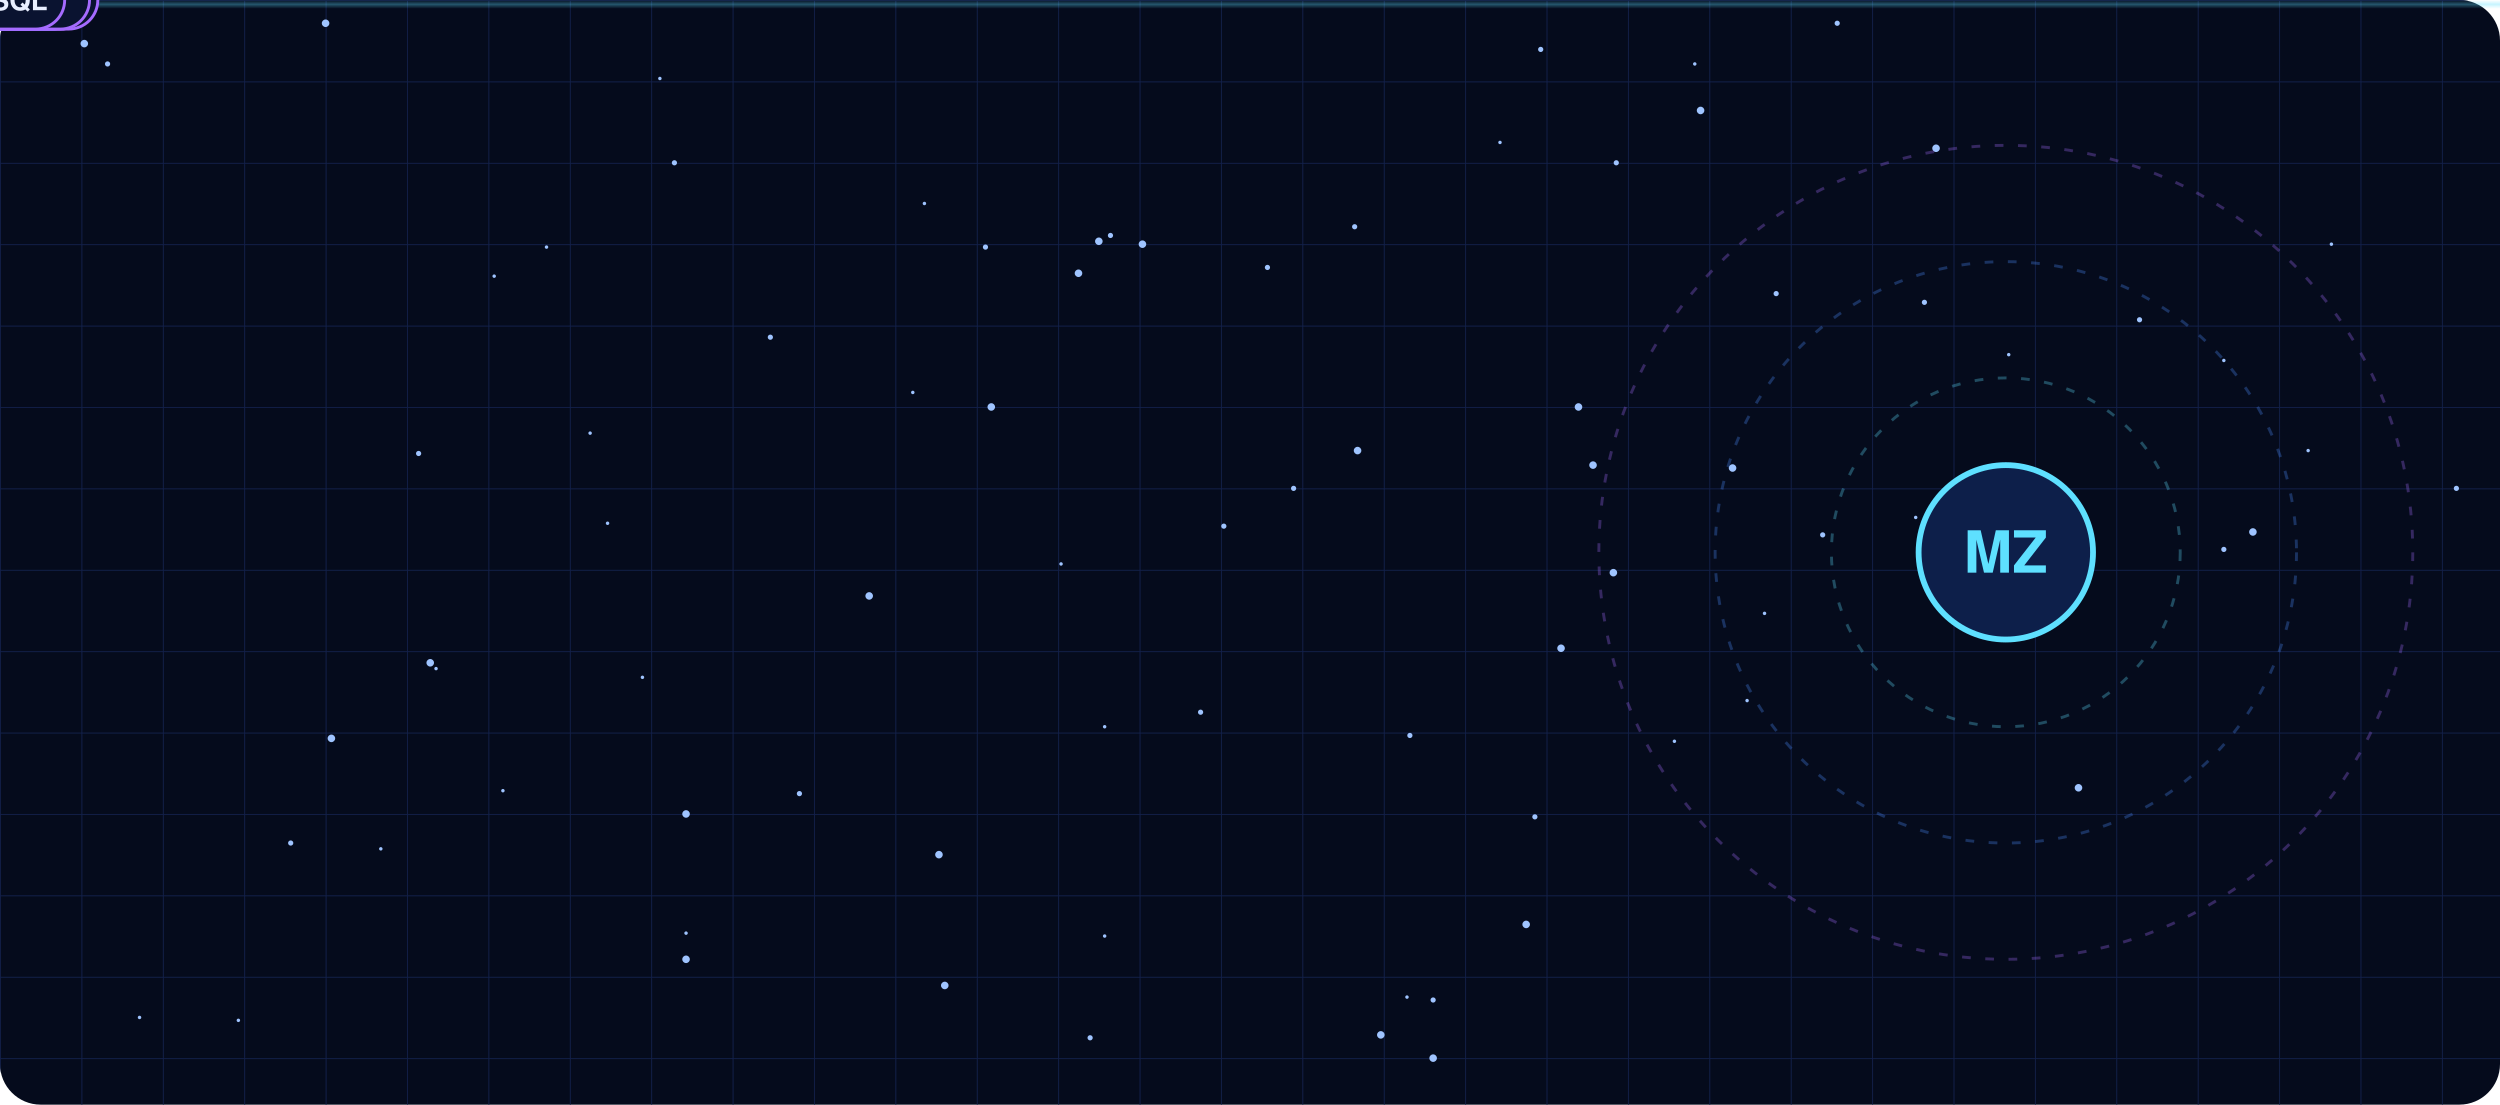
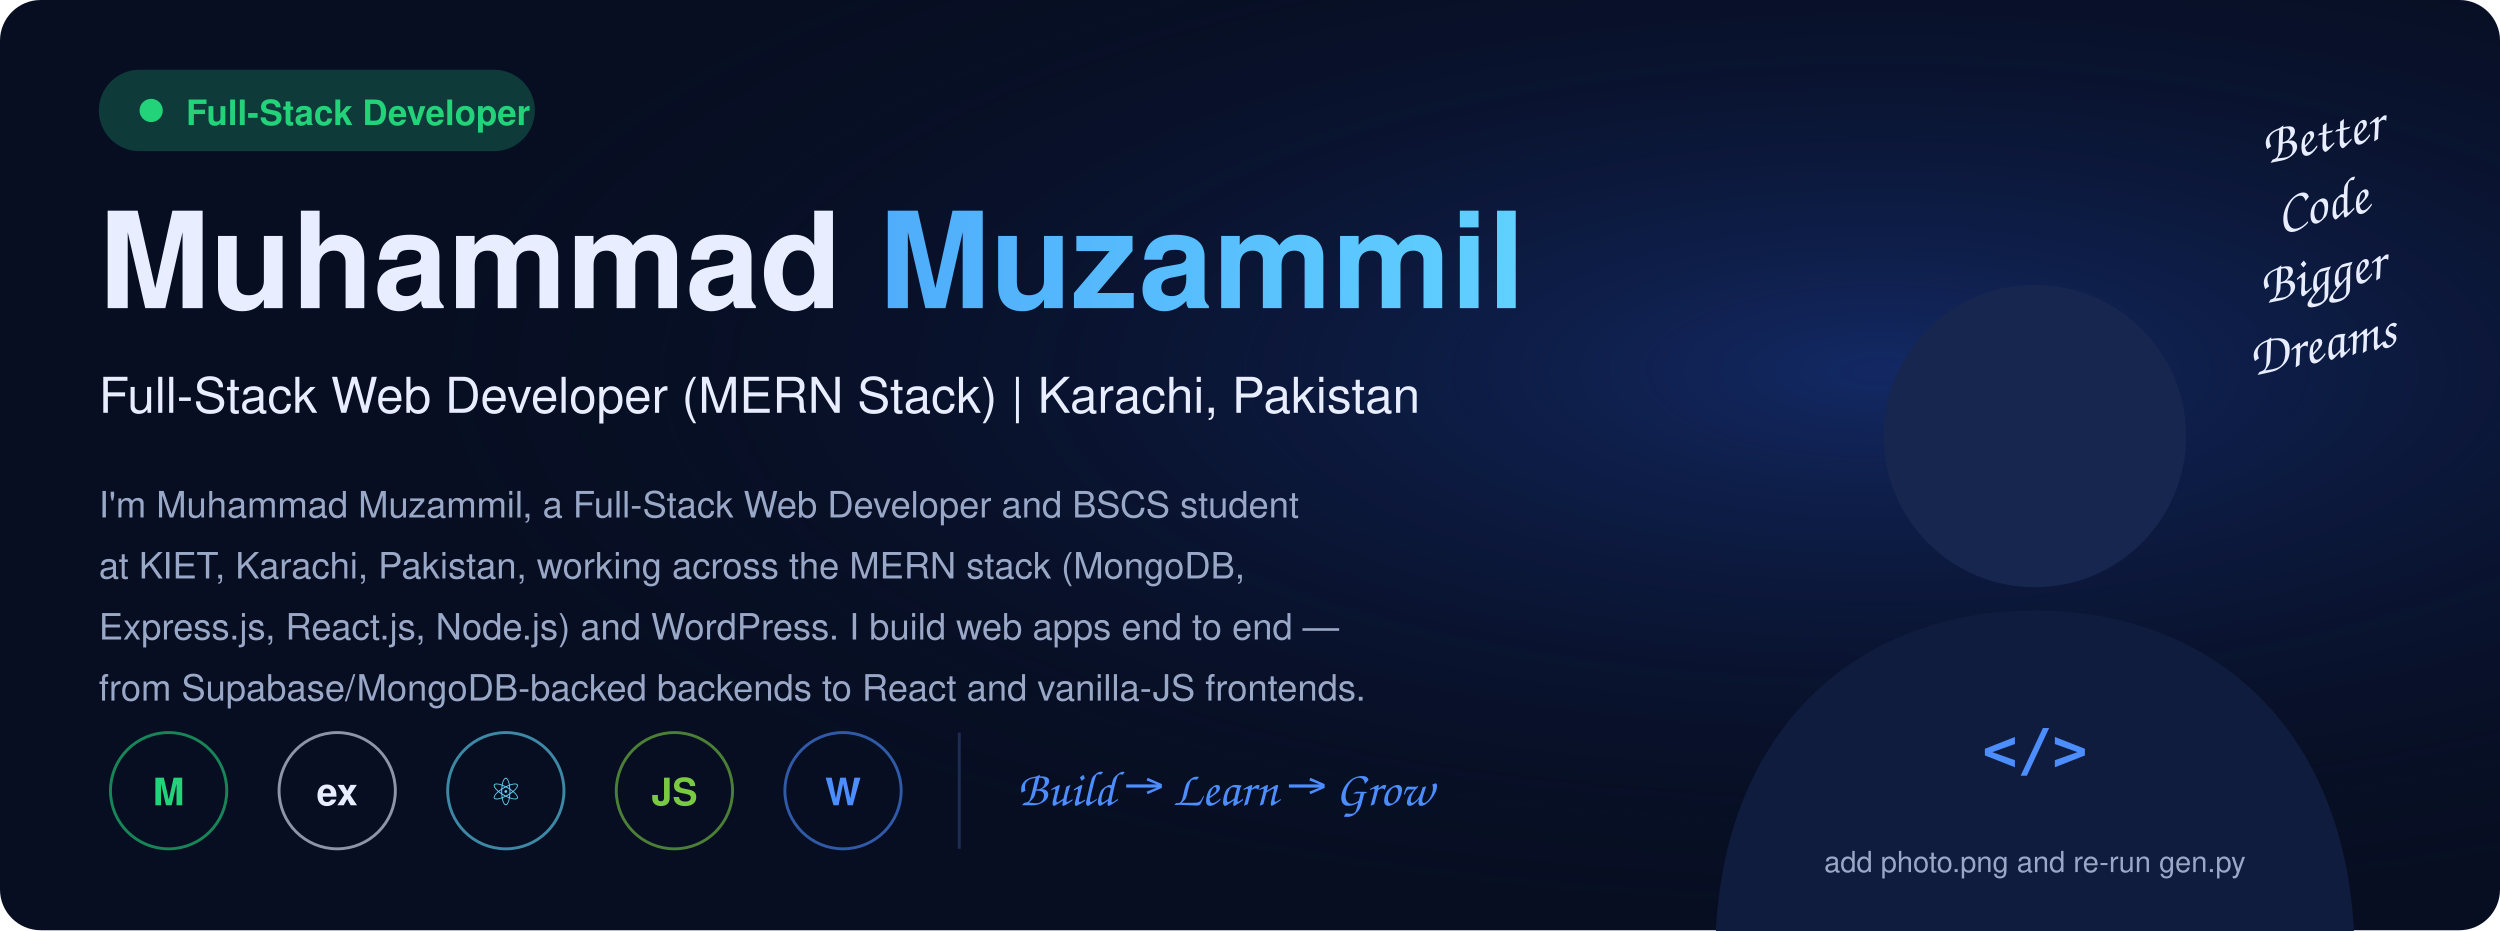
- <svg xmlns="http://www.w3.org/2000/svg" width="860" height="380" viewBox="0 0 860 380">
+ <svg xmlns="http://www.w3.org/2000/svg" width="860" height="320" viewBox="0 0 860 320">
  <defs>
-     <pattern id="gr" width="28" height="28" patternUnits="userSpaceOnUse">
-       <path d="M28 0H0V28" fill="none" stroke="#12204a" stroke-width=".6" />
-     </pattern>
-     <linearGradient id="ng" x1="0" x2="1" spreadMethod="reflect">
-       <stop offset="0" stop-color="#4c8dff" />
-       <stop offset=".5" stop-color="#5ee0ff" />
-       <stop offset="1" stop-color="#a56bff" />
-       <animateTransform attributeName="gradientTransform" type="translate" from="-1 0" to="1 0" dur="5s" repeatCount="indefinite" />
+     <linearGradient id="g" x1="0" x2="1">
+       <stop offset="0" stop-color="#3b82f6" />
+       <stop offset="1" stop-color="#60d0ff" />
    </linearGradient>
-     <linearGradient id="sc" x1="0" x2="0" y1="0" y2="1">
-       <stop offset="0" stop-color="#5ee0ff" stop-opacity="0" />
-       <stop offset=".5" stop-color="#5ee0ff" stop-opacity=".35" />
-       <stop offset="1" stop-color="#5ee0ff" stop-opacity="0" />
+     <radialGradient id="o" cx=".75" cy=".4" r=".6">
+       <stop offset="0" stop-color="#1d3f9a" stop-opacity=".55" />
+       <stop offset="1" stop-color="#070e22" stop-opacity="0" />
+     </radialGradient>
+     <linearGradient id="c" x1="0" y1="0" x2="1" y2="1">
+       <stop offset="0" stop-color="#0d1b3d" />
+       <stop offset="1" stop-color="#2a1b52" />
    </linearGradient>
  </defs>
-   <rect width="860" height="380" rx="14" fill="#050b1c" />
-   <rect width="860" height="380" rx="14" fill="url(#gr)" />
-   <circle cx="339" cy="85" r="0.9" fill="#9fc4ff">
-     <animate attributeName="opacity" values=".1;1;.1" dur="4.6s" begin="-0.4s" repeatCount="indefinite" />
-   </circle>
-   <circle cx="556" cy="56" r="0.9" fill="#9fc4ff">
-     <animate attributeName="opacity" values=".1;1;.1" dur="4.3s" begin="-5.5s" repeatCount="indefinite" />
-   </circle>
-   <circle cx="227" cy="27" r="0.6" fill="#9fc4ff">
-     <animate attributeName="opacity" values=".1;1;.1" dur="3.7s" begin="-0.4s" repeatCount="indefinite" />
-   </circle>
-   <circle cx="100" cy="290" r="0.9" fill="#9fc4ff">
-     <animate attributeName="opacity" values=".1;1;.1" dur="2.2s" begin="-3.4s" repeatCount="indefinite" />
-   </circle>
-   <circle cx="236" cy="330" r="1.3" fill="#9fc4ff">
-     <animate attributeName="opacity" values=".1;1;.1" dur="4.3s" begin="-0.4s" repeatCount="indefinite" />
-   </circle>
-   <circle cx="607" cy="211" r="0.6" fill="#9fc4ff">
-     <animate attributeName="opacity" values=".1;1;.1" dur="5.9s" begin="-0.3s" repeatCount="indefinite" />
-   </circle>
-   <circle cx="144" cy="156" r="0.9" fill="#9fc4ff">
-     <animate attributeName="opacity" values=".1;1;.1" dur="2.6s" begin="-0.7s" repeatCount="indefinite" />
-   </circle>
-   <circle cx="323" cy="294" r="1.3" fill="#9fc4ff">
-     <animate attributeName="opacity" values=".1;1;.1" dur="2.7s" begin="-3.5s" repeatCount="indefinite" />
-   </circle>
-   <circle cx="662" cy="104" r="0.9" fill="#9fc4ff">
-     <animate attributeName="opacity" values=".1;1;.1" dur="2.4s" begin="-4.3s" repeatCount="indefinite" />
-   </circle>
-   <circle cx="585" cy="38" r="1.3" fill="#9fc4ff">
-     <animate attributeName="opacity" values=".1;1;.1" dur="2.8s" begin="-4.1s" repeatCount="indefinite" />
-   </circle>
-   <circle cx="445" cy="168" r="0.9" fill="#9fc4ff">
-     <animate attributeName="opacity" values=".1;1;.1" dur="4.3s" begin="-2.7s" repeatCount="indefinite" />
-   </circle>
-   <circle cx="314" cy="135" r="0.6" fill="#9fc4ff">
-     <animate attributeName="opacity" values=".1;1;.1" dur="4.8s" begin="-1.5s" repeatCount="indefinite" />
-   </circle>
-   <circle cx="596" cy="161" r="1.3" fill="#9fc4ff">
-     <animate attributeName="opacity" values=".1;1;.1" dur="4.0s" begin="-2.1s" repeatCount="indefinite" />
-   </circle>
-   <circle cx="467" cy="155" r="1.3" fill="#9fc4ff">
-     <animate attributeName="opacity" values=".1;1;.1" dur="5.9s" begin="-0.7s" repeatCount="indefinite" />
-   </circle>
-   <circle cx="436" cy="92" r="0.9" fill="#9fc4ff">
-     <animate attributeName="opacity" values=".1;1;.1" dur="2.6s" begin="-2.9s" repeatCount="indefinite" />
-   </circle>
-   <circle cx="48" cy="350" r="0.6" fill="#9fc4ff">
-     <animate attributeName="opacity" values=".1;1;.1" dur="5.1s" begin="-3.4s" repeatCount="indefinite" />
-   </circle>
-   <circle cx="845" cy="168" r="0.9" fill="#9fc4ff">
-     <animate attributeName="opacity" values=".1;1;.1" dur="4.8s" begin="-3.6s" repeatCount="indefinite" />
-   </circle>
-   <circle cx="601" cy="241" r="0.6" fill="#9fc4ff">
-     <animate attributeName="opacity" values=".1;1;.1" dur="5.4s" begin="-5.7s" repeatCount="indefinite" />
-   </circle>
-   <circle cx="493" cy="364" r="1.3" fill="#9fc4ff">
-     <animate attributeName="opacity" values=".1;1;.1" dur="2.3s" begin="-4.4s" repeatCount="indefinite" />
-   </circle>
-   <circle cx="325" cy="339" r="1.3" fill="#9fc4ff">
-     <animate attributeName="opacity" values=".1;1;.1" dur="6.0s" begin="-4.9s" repeatCount="indefinite" />
-   </circle>
-   <circle cx="299" cy="205" r="1.3" fill="#9fc4ff">
-     <animate attributeName="opacity" values=".1;1;.1" dur="3.4s" begin="-5.6s" repeatCount="indefinite" />
-   </circle>
-   <circle cx="371" cy="94" r="1.3" fill="#9fc4ff">
-     <animate attributeName="opacity" values=".1;1;.1" dur="2.5s" begin="-0.4s" repeatCount="indefinite" />
-   </circle>
-   <circle cx="794" cy="155" r="0.6" fill="#9fc4ff">
-     <animate attributeName="opacity" values=".1;1;.1" dur="5.0s" begin="-2.4s" repeatCount="indefinite" />
-   </circle>
-   <circle cx="516" cy="49" r="0.6" fill="#9fc4ff">
-     <animate attributeName="opacity" values=".1;1;.1" dur="3.8s" begin="-3.3s" repeatCount="indefinite" />
-   </circle>
-   <circle cx="148" cy="228" r="1.3" fill="#9fc4ff">
-     <animate attributeName="opacity" values=".1;1;.1" dur="3.1s" begin="-2.5s" repeatCount="indefinite" />
-   </circle>
-   <circle cx="375" cy="357" r="0.9" fill="#9fc4ff">
-     <animate attributeName="opacity" values=".1;1;.1" dur="5.8s" begin="-0.9s" repeatCount="indefinite" />
-   </circle>
-   <circle cx="188" cy="85" r="0.6" fill="#9fc4ff">
-     <animate attributeName="opacity" values=".1;1;.1" dur="4.6s" begin="-0.1s" repeatCount="indefinite" />
-   </circle>
-   <circle cx="611" cy="101" r="0.9" fill="#9fc4ff">
-     <animate attributeName="opacity" values=".1;1;.1" dur="3.1s" begin="-0.9s" repeatCount="indefinite" />
-   </circle>
-   <circle cx="555" cy="197" r="1.3" fill="#9fc4ff">
-     <animate attributeName="opacity" values=".1;1;.1" dur="4.3s" begin="-5.7s" repeatCount="indefinite" />
-   </circle>
-   <circle cx="715" cy="271" r="1.3" fill="#9fc4ff">
-     <animate attributeName="opacity" values=".1;1;.1" dur="4.6s" begin="-4.4s" repeatCount="indefinite" />
-   </circle>
-   <circle cx="475" cy="356" r="1.3" fill="#9fc4ff">
-     <animate attributeName="opacity" values=".1;1;.1" dur="3.6s" begin="-2.4s" repeatCount="indefinite" />
-   </circle>
-   <circle cx="114" cy="254" r="1.3" fill="#9fc4ff">
-     <animate attributeName="opacity" values=".1;1;.1" dur="3.6s" begin="-1.1s" repeatCount="indefinite" />
-   </circle>
-   <circle cx="221" cy="233" r="0.6" fill="#9fc4ff">
-     <animate attributeName="opacity" values=".1;1;.1" dur="2.4s" begin="-3.6s" repeatCount="indefinite" />
-   </circle>
-   <circle cx="112" cy="8" r="1.3" fill="#9fc4ff">
-     <animate attributeName="opacity" values=".1;1;.1" dur="2.6s" begin="-0.6s" repeatCount="indefinite" />
-   </circle>
-   <circle cx="380" cy="322" r="0.6" fill="#9fc4ff">
-     <animate attributeName="opacity" values=".1;1;.1" dur="2.3s" begin="-1.2s" repeatCount="indefinite" />
-   </circle>
-   <circle cx="393" cy="84" r="1.3" fill="#9fc4ff">
-     <animate attributeName="opacity" values=".1;1;.1" dur="3.0s" begin="-2.1s" repeatCount="indefinite" />
-   </circle>
-   <circle cx="380" cy="250" r="0.6" fill="#9fc4ff">
-     <animate attributeName="opacity" values=".1;1;.1" dur="2.5s" begin="-2.9s" repeatCount="indefinite" />
-   </circle>
-   <circle cx="485" cy="253" r="0.9" fill="#9fc4ff">
-     <animate attributeName="opacity" values=".1;1;.1" dur="3.2s" begin="-0.9s" repeatCount="indefinite" />
-   </circle>
-   <circle cx="775" cy="183" r="1.3" fill="#9fc4ff">
-     <animate attributeName="opacity" values=".1;1;.1" dur="3.1s" begin="-5.0s" repeatCount="indefinite" />
-   </circle>
-   <circle cx="173" cy="272" r="0.6" fill="#9fc4ff">
-     <animate attributeName="opacity" values=".1;1;.1" dur="2.8s" begin="-5.7s" repeatCount="indefinite" />
-   </circle>
-   <circle cx="378" cy="83" r="1.3" fill="#9fc4ff">
-     <animate attributeName="opacity" values=".1;1;.1" dur="4.2s" begin="-0.2s" repeatCount="indefinite" />
-   </circle>
-   <circle cx="548" cy="160" r="1.3" fill="#9fc4ff">
-     <animate attributeName="opacity" values=".1;1;.1" dur="5.5s" begin="-4.2s" repeatCount="indefinite" />
-   </circle>
-   <circle cx="275" cy="273" r="0.9" fill="#9fc4ff">
-     <animate attributeName="opacity" values=".1;1;.1" dur="5.6s" begin="-2.1s" repeatCount="indefinite" />
-   </circle>
-   <circle cx="236" cy="280" r="1.3" fill="#9fc4ff">
-     <animate attributeName="opacity" values=".1;1;.1" dur="5.1s" begin="-2.0s" repeatCount="indefinite" />
-   </circle>
-   <circle cx="236" cy="321" r="0.6" fill="#9fc4ff">
-     <animate attributeName="opacity" values=".1;1;.1" dur="5.2s" begin="-4.9s" repeatCount="indefinite" />
-   </circle>
-   <circle cx="765" cy="124" r="0.6" fill="#9fc4ff">
-     <animate attributeName="opacity" values=".1;1;.1" dur="4.1s" begin="-2.1s" repeatCount="indefinite" />
-   </circle>
-   <circle cx="37" cy="22" r="0.9" fill="#9fc4ff">
-     <animate attributeName="opacity" values=".1;1;.1" dur="3.9s" begin="-1.2s" repeatCount="indefinite" />
-   </circle>
-   <circle cx="627" cy="184" r="0.9" fill="#9fc4ff">
-     <animate attributeName="opacity" values=".1;1;.1" dur="5.2s" begin="-4.3s" repeatCount="indefinite" />
-   </circle>
-   <circle cx="365" cy="194" r="0.6" fill="#9fc4ff">
-     <animate attributeName="opacity" values=".1;1;.1" dur="2.9s" begin="-1.4s" repeatCount="indefinite" />
-   </circle>
-   <circle cx="209" cy="180" r="0.6" fill="#9fc4ff">
-     <animate attributeName="opacity" values=".1;1;.1" dur="3.9s" begin="-5.9s" repeatCount="indefinite" />
-   </circle>
-   <circle cx="632" cy="8" r="0.9" fill="#9fc4ff">
-     <animate attributeName="opacity" values=".1;1;.1" dur="5.6s" begin="-2.1s" repeatCount="indefinite" />
-   </circle>
-   <circle cx="666" cy="51" r="1.3" fill="#9fc4ff">
-     <animate attributeName="opacity" values=".1;1;.1" dur="2.5s" begin="-2.3s" repeatCount="indefinite" />
-   </circle>
-   <circle cx="736" cy="110" r="0.9" fill="#9fc4ff">
-     <animate attributeName="opacity" values=".1;1;.1" dur="5.6s" begin="-2.6s" repeatCount="indefinite" />
-   </circle>
-   <circle cx="659" cy="178" r="0.6" fill="#9fc4ff">
-     <animate attributeName="opacity" values=".1;1;.1" dur="5.2s" begin="-5.8s" repeatCount="indefinite" />
-   </circle>
-   <circle cx="413" cy="245" r="0.9" fill="#9fc4ff">
-     <animate attributeName="opacity" values=".1;1;.1" dur="5.0s" begin="-0.5s" repeatCount="indefinite" />
-   </circle>
-   <circle cx="170" cy="95" r="0.6" fill="#9fc4ff">
-     <animate attributeName="opacity" values=".1;1;.1" dur="2.1s" begin="-3.5s" repeatCount="indefinite" />
-   </circle>
-   <circle cx="484" cy="343" r="0.6" fill="#9fc4ff">
-     <animate attributeName="opacity" values=".1;1;.1" dur="4.4s" begin="-3.6s" repeatCount="indefinite" />
-   </circle>
-   <circle cx="493" cy="344" r="0.9" fill="#9fc4ff">
-     <animate attributeName="opacity" values=".1;1;.1" dur="2.6s" begin="-3.3s" repeatCount="indefinite" />
-   </circle>
-   <circle cx="29" cy="15" r="1.3" fill="#9fc4ff">
-     <animate attributeName="opacity" values=".1;1;.1" dur="4.6s" begin="-3.2s" repeatCount="indefinite" />
-   </circle>
-   <circle cx="150" cy="230" r="0.6" fill="#9fc4ff">
-     <animate attributeName="opacity" values=".1;1;.1" dur="5.3s" begin="-1.3s" repeatCount="indefinite" />
-   </circle>
-   <circle cx="265" cy="116" r="0.9" fill="#9fc4ff">
-     <animate attributeName="opacity" values=".1;1;.1" dur="4.0s" begin="-4.6s" repeatCount="indefinite" />
-   </circle>
-   <circle cx="341" cy="140" r="1.3" fill="#9fc4ff">
-     <animate attributeName="opacity" values=".1;1;.1" dur="3.7s" begin="-0.8s" repeatCount="indefinite" />
-   </circle>
-   <circle cx="765" cy="189" r="0.9" fill="#9fc4ff">
-     <animate attributeName="opacity" values=".1;1;.1" dur="4.6s" begin="-4.9s" repeatCount="indefinite" />
-   </circle>
-   <circle cx="537" cy="223" r="1.3" fill="#9fc4ff">
-     <animate attributeName="opacity" values=".1;1;.1" dur="2.5s" begin="-0.9s" repeatCount="indefinite" />
-   </circle>
-   <circle cx="530" cy="17" r="0.9" fill="#9fc4ff">
-     <animate attributeName="opacity" values=".1;1;.1" dur="5.1s" begin="-3.7s" repeatCount="indefinite" />
-   </circle>
-   <circle cx="802" cy="84" r="0.6" fill="#9fc4ff">
-     <animate attributeName="opacity" values=".1;1;.1" dur="2.6s" begin="-3.7s" repeatCount="indefinite" />
-   </circle>
-   <circle cx="131" cy="292" r="0.6" fill="#9fc4ff">
-     <animate attributeName="opacity" values=".1;1;.1" dur="3.3s" begin="-3.1s" repeatCount="indefinite" />
-   </circle>
-   <circle cx="576" cy="255" r="0.6" fill="#9fc4ff">
-     <animate attributeName="opacity" values=".1;1;.1" dur="5.5s" begin="-0.3s" repeatCount="indefinite" />
-   </circle>
-   <circle cx="203" cy="149" r="0.6" fill="#9fc4ff">
-     <animate attributeName="opacity" values=".1;1;.1" dur="5.1s" begin="-3.0s" repeatCount="indefinite" />
-   </circle>
-   <circle cx="583" cy="22" r="0.6" fill="#9fc4ff">
-     <animate attributeName="opacity" values=".1;1;.1" dur="3.8s" begin="-3.7s" repeatCount="indefinite" />
-   </circle>
-   <circle cx="525" cy="318" r="1.3" fill="#9fc4ff">
-     <animate attributeName="opacity" values=".1;1;.1" dur="2.8s" begin="-1.7s" repeatCount="indefinite" />
-   </circle>
-   <circle cx="528" cy="281" r="0.9" fill="#9fc4ff">
-     <animate attributeName="opacity" values=".1;1;.1" dur="4.0s" begin="-1.5s" repeatCount="indefinite" />
-   </circle>
-   <circle cx="543" cy="140" r="1.3" fill="#9fc4ff">
-     <animate attributeName="opacity" values=".1;1;.1" dur="5.6s" begin="-1.2s" repeatCount="indefinite" />
-   </circle>
-   <circle cx="466" cy="78" r="0.9" fill="#9fc4ff">
-     <animate attributeName="opacity" values=".1;1;.1" dur="2.5s" begin="-2.7s" repeatCount="indefinite" />
-   </circle>
-   <circle cx="82" cy="351" r="0.6" fill="#9fc4ff">
-     <animate attributeName="opacity" values=".1;1;.1" dur="3.7s" begin="-1.3s" repeatCount="indefinite" />
-   </circle>
-   <circle cx="318" cy="70" r="0.6" fill="#9fc4ff">
-     <animate attributeName="opacity" values=".1;1;.1" dur="5.8s" begin="-3.9s" repeatCount="indefinite" />
-   </circle>
-   <circle cx="382" cy="81" r="0.9" fill="#9fc4ff">
-     <animate attributeName="opacity" values=".1;1;.1" dur="5.5s" begin="-5.8s" repeatCount="indefinite" />
-   </circle>
-   <circle cx="232" cy="56" r="0.9" fill="#9fc4ff">
-     <animate attributeName="opacity" values=".1;1;.1" dur="5.5s" begin="-1.0s" repeatCount="indefinite" />
-   </circle>
-   <circle cx="691" cy="122" r="0.6" fill="#9fc4ff">
-     <animate attributeName="opacity" values=".1;1;.1" dur="4.8s" begin="-6.0s" repeatCount="indefinite" />
-   </circle>
-   <circle cx="421" cy="181" r="0.9" fill="#9fc4ff">
-     <animate attributeName="opacity" values=".1;1;.1" dur="2.8s" begin="-1.9s" repeatCount="indefinite" />
-   </circle>
-   <rect width="860" height="3" fill="url(#sc)">
-     <animate attributeName="y" values="-4;380" dur="6s" repeatCount="indefinite" />
-   </rect>
-   <circle cx="690" cy="190" r="30" fill="none" stroke="#5ee0ff">
-     <animate attributeName="r" values="30;66" dur="3s" begin="0s" repeatCount="indefinite" />
-     <animate attributeName="opacity" values=".6;0" dur="3s" begin="0s" repeatCount="indefinite" />
-   </circle>
-   <circle cx="690" cy="190" r="30" fill="none" stroke="#5ee0ff">
-     <animate attributeName="r" values="30;66" dur="3s" begin="1s" repeatCount="indefinite" />
-     <animate attributeName="opacity" values=".6;0" dur="3s" begin="1s" repeatCount="indefinite" />
-   </circle>
-   <circle cx="690" cy="190" r="30" fill="none" stroke="#5ee0ff">
-     <animate attributeName="r" values="30;66" dur="3s" begin="2s" repeatCount="indefinite" />
-     <animate attributeName="opacity" values=".6;0" dur="3s" begin="2s" repeatCount="indefinite" />
-   </circle>
-   <circle cx="690" cy="190" r="30" fill="#0d1f4a" stroke="#5ee0ff" stroke-width="2" />
-   <text x="690" y="197" font-family="Segoe UI,Helvetica,Arial,sans-serif" font-size="20" fill="#5ee0ff" font-weight="800" text-anchor="middle">MZ</text>
-   <circle cx="690" cy="190" r="60" fill="none" stroke="#5ee0ff" stroke-opacity=".3" stroke-dasharray="3 5" />
-   <g>
-     <rect x="-13.7" y="-10" width="27.4" height="20" rx="10" fill="#0a1330" stroke="#5ee0ff" />
-     <text x="0" y="3.5" font-family="Segoe UI,Helvetica,Arial,sans-serif" font-size="9.5" fill="#e8eeff" font-weight="600" text-anchor="middle">JS</text>
-     <animateMotion path="M 630 190 a 60 60 0 1 1 120 0 a 60 60 0 1 1 -120 0" dur="14s" begin="-0.0s" repeatCount="indefinite" />
-   </g>
-   <g>
-     <rect x="-25.1" y="-10" width="50.2" height="20" rx="10" fill="#0a1330" stroke="#5ee0ff" />
-     <text x="0" y="3.5" font-family="Segoe UI,Helvetica,Arial,sans-serif" font-size="9.5" fill="#e8eeff" font-weight="600" text-anchor="middle">Python</text>
-     <animateMotion path="M 630 190 a 60 60 0 1 1 120 0 a 60 60 0 1 1 -120 0" dur="14s" begin="-4.7s" repeatCount="indefinite" />
-   </g>
-   <g>
-     <rect x="-16.55" y="-10" width="33.1" height="20" rx="10" fill="#0a1330" stroke="#5ee0ff" />
-     <text x="0" y="3.5" font-family="Segoe UI,Helvetica,Arial,sans-serif" font-size="9.5" fill="#e8eeff" font-weight="600" text-anchor="middle">Git</text>
-     <animateMotion path="M 630 190 a 60 60 0 1 1 120 0 a 60 60 0 1 1 -120 0" dur="14s" begin="-9.3s" repeatCount="indefinite" />
-   </g>
-   <circle cx="690" cy="190" r="100" fill="none" stroke="#4c8dff" stroke-opacity=".3" stroke-dasharray="3 5" />
-   <g>
-     <rect x="-22.25" y="-10" width="44.5" height="20" rx="10" fill="#0a1330" stroke="#4c8dff" />
-     <text x="0" y="3.5" font-family="Segoe UI,Helvetica,Arial,sans-serif" font-size="9.5" fill="#e8eeff" font-weight="600" text-anchor="middle">React</text>
-     <animateMotion path="M 590 190 a 100 100 0 1 0 200 0 a 100 100 0 1 0 -200 0" dur="24s" begin="-0.0s" repeatCount="indefinite" />
-   </g>
-   <g>
-     <rect x="-19.4" y="-10" width="38.8" height="20" rx="10" fill="#0a1330" stroke="#4c8dff" />
-     <text x="0" y="3.5" font-family="Segoe UI,Helvetica,Arial,sans-serif" font-size="9.5" fill="#e8eeff" font-weight="600" text-anchor="middle">Node</text>
-     <animateMotion path="M 590 190 a 100 100 0 1 0 200 0 a 100 100 0 1 0 -200 0" dur="24s" begin="-6.0s" repeatCount="indefinite" />
-   </g>
-   <g>
-     <rect x="-27.95" y="-10" width="55.9" height="20" rx="10" fill="#0a1330" stroke="#4c8dff" />
-     <text x="0" y="3.5" font-family="Segoe UI,Helvetica,Arial,sans-serif" font-size="9.5" fill="#e8eeff" font-weight="600" text-anchor="middle">Express</text>
-     <animateMotion path="M 590 190 a 100 100 0 1 0 200 0 a 100 100 0 1 0 -200 0" dur="24s" begin="-12.0s" repeatCount="indefinite" />
-   </g>
-   <g>
-     <rect x="-27.95" y="-10" width="55.9" height="20" rx="10" fill="#0a1330" stroke="#4c8dff" />
-     <text x="0" y="3.5" font-family="Segoe UI,Helvetica,Arial,sans-serif" font-size="9.5" fill="#e8eeff" font-weight="600" text-anchor="middle">MongoDB</text>
-     <animateMotion path="M 590 190 a 100 100 0 1 0 200 0 a 100 100 0 1 0 -200 0" dur="24s" begin="-18.0s" repeatCount="indefinite" />
-   </g>
-   <circle cx="690" cy="190" r="140" fill="none" stroke="#a56bff" stroke-opacity=".3" stroke-dasharray="3 5" />
-   <g>
-     <rect x="-30.8" y="-10" width="61.6" height="20" rx="10" fill="#0a1330" stroke="#a56bff" />
-     <text x="0" y="3.5" font-family="Segoe UI,Helvetica,Arial,sans-serif" font-size="9.5" fill="#e8eeff" font-weight="600" text-anchor="middle">Supabase</text>
-     <animateMotion path="M 550 190 a 140 140 0 1 1 280 0 a 140 140 0 1 1 -280 0" dur="36s" begin="-0.0s" repeatCount="indefinite" />
-   </g>
-   <g>
-     <rect x="-33.65" y="-10" width="67.3" height="20" rx="10" fill="#0a1330" stroke="#a56bff" />
-     <text x="0" y="3.5" font-family="Segoe UI,Helvetica,Arial,sans-serif" font-size="9.5" fill="#e8eeff" font-weight="600" text-anchor="middle">WordPress</text>
-     <animateMotion path="M 550 190 a 140 140 0 1 1 280 0 a 140 140 0 1 1 -280 0" dur="36s" begin="-9.0s" repeatCount="indefinite" />
-   </g>
-   <g>
-     <rect x="-30.8" y="-10" width="61.6" height="20" rx="10" fill="#0a1330" stroke="#a56bff" />
-     <text x="0" y="3.5" font-family="Segoe UI,Helvetica,Arial,sans-serif" font-size="9.5" fill="#e8eeff" font-weight="600" text-anchor="middle">Tailwind</text>
-     <animateMotion path="M 550 190 a 140 140 0 1 1 280 0 a 140 140 0 1 1 -280 0" dur="36s" begin="-18.0s" repeatCount="indefinite" />
-   </g>
-   <g>
-     <rect x="-22.25" y="-10" width="44.5" height="20" rx="10" fill="#0a1330" stroke="#a56bff" />
-     <text x="0" y="3.5" font-family="Segoe UI,Helvetica,Arial,sans-serif" font-size="9.5" fill="#e8eeff" font-weight="600" text-anchor="middle">MySQL</text>
-     <animateMotion path="M 550 190 a 140 140 0 1 1 280 0 a 140 140 0 1 1 -280 0" dur="36s" begin="-27.0s" repeatCount="indefinite" />
-   </g>
-   <clipPath id="k1">
-     <rect x="40" y="46" width="0" height="23">
-       <animate attributeName="width" values="0.0;8.7;17.4;26.0;34.7;43.4;52.1;60.8;69.4;78.1;86.8;95.5;104.2;112.8;121.5;130.2;138.9;147.6;156.2;164.9;173.6;182.3;191.0;199.6;208.3;217.0" calcMode="discrete" begin="0.3s" dur="1.2s" fill="freeze" />
-     </rect>
-   </clipPath>
-   <g clip-path="url(#k1)">
-     <text x="40" y="62" font-family="Consolas,Menlo,monospace" font-size="14" fill="#22d37a" font-weight="400" text-anchor="start">muzammil@github:~$ whoami</text>
-   </g>
-   <clipPath id="k2">
-     <rect x="40" y="72" width="0" height="53">
-       <animate attributeName="width" values="0.0;29.0;58.0;87.0;116.0;145.0;174.0;203.0;232.0;261.0;290.0;319.0;348.0;377.0;406.0;435.0;464.0;493.0" calcMode="discrete" begin="1.6s" dur="1.4s" fill="freeze" />
-     </rect>
-   </clipPath>
-   <g clip-path="url(#k2)">
-     <text x="40" y="118" font-family="Segoe UI,Helvetica,Arial,sans-serif" font-size="44" fill="url(#ng)" font-weight="800" text-anchor="start">Muhammad Muzammil</text>
-   </g>
-   <g opacity="0">
-     <g opacity="0">
-       <text x="40" y="172" font-family="Consolas,Menlo,monospace" font-size="17" fill="#f5c542" font-weight="600" text-anchor="start">▸ Full-Stack Developer · MERN</text>
-       <animate attributeName="opacity" values="0;0;1;1;0;0" keyTimes="0;0.0;0.02;0.23;0.25;1" dur="12s" repeatCount="indefinite" />
-     </g>
-     <g opacity="0">
-       <text x="40" y="172" font-family="Consolas,Menlo,monospace" font-size="17" fill="#f5c542" font-weight="600" text-anchor="start">▸ Supabase &amp; REST API builder</text>
-       <animate attributeName="opacity" values="0;0;1;1;0;0" keyTimes="0;0.25;0.27;0.48;0.5;1" dur="12s" repeatCount="indefinite" />
-     </g>
-     <g opacity="0">
-       <text x="40" y="172" font-family="Consolas,Menlo,monospace" font-size="17" fill="#f5c542" font-weight="600" text-anchor="start">▸ WordPress / Elementor delivery</text>
-       <animate attributeName="opacity" values="0;0;1;1;0;0" keyTimes="0;0.5;0.52;0.73;0.75;1" dur="12s" repeatCount="indefinite" />
-     </g>
-     <g opacity="0">
-       <text x="40" y="172" font-family="Consolas,Menlo,monospace" font-size="17" fill="#f5c542" font-weight="600" text-anchor="start">▸ Turning ideas into real web apps</text>
-       <animate attributeName="opacity" values="0;0;1;1;0;0" keyTimes="0;0.75;0.77;0.98;1.0;1" dur="12s" repeatCount="indefinite" />
-     </g>
-     <animate attributeName="opacity" from="0" to="1" begin="3.0s" dur="0.6s" fill="freeze" />
-   </g>
-   <g opacity="0">
-     <text x="40" y="212" font-family="Segoe UI,Helvetica,Arial,sans-serif" font-size="13" fill="#e8eeff" font-weight="400" text-anchor="start">BSCS @ KIET Karachi  ·  Full-Stack Intern @ NexSoft Solutions</text>
-     <text x="40" y="234" font-family="Segoe UI,Helvetica,Arial,sans-serif" font-size="12" fill="#8f9fc4" font-weight="400" text-anchor="start">Karachi, Pakistan  ·  Grad. 2027</text>
-     <animate attributeName="opacity" from="0" to="1" begin="3.0s" dur="0.6s" fill="freeze" />
-   </g>
-   <g opacity="0">
-     <rect x="40" y="262" width="82" height="24" rx="12" fill="none" stroke="#22d37a" stroke-opacity=".7" />
-     <text x="81" y="278" font-family="Segoe UI,Helvetica,Arial,sans-serif" font-size="11" fill="#22d37a" font-weight="600" text-anchor="middle">MERN</text>
-     <animate attributeName="opacity" from="0" to="1" begin="3.2s" dur="0.6s" fill="freeze" />
-   </g>
-   <g opacity="0">
-     <rect x="132" y="262" width="82" height="24" rx="12" fill="none" stroke="#5ee0ff" stroke-opacity=".7" />
-     <text x="173" y="278" font-family="Segoe UI,Helvetica,Arial,sans-serif" font-size="11" fill="#5ee0ff" font-weight="600" text-anchor="middle">Supabase</text>
-     <animate attributeName="opacity" from="0" to="1" begin="3.45s" dur="0.6s" fill="freeze" />
-   </g>
-   <g opacity="0">
-     <rect x="224" y="262" width="82" height="24" rx="12" fill="none" stroke="#4c8dff" stroke-opacity=".7" />
-     <text x="265" y="278" font-family="Segoe UI,Helvetica,Arial,sans-serif" font-size="11" fill="#4c8dff" font-weight="600" text-anchor="middle">WordPress</text>
-     <animate attributeName="opacity" from="0" to="1" begin="3.7s" dur="0.6s" fill="freeze" />
-   </g>
-   <g opacity="0">
-     <rect x="316" y="262" width="82" height="24" rx="12" fill="none" stroke="#a56bff" stroke-opacity=".7" />
-     <text x="357" y="278" font-family="Segoe UI,Helvetica,Arial,sans-serif" font-size="11" fill="#a56bff" font-weight="600" text-anchor="middle">REST</text>
-     <animate attributeName="opacity" from="0" to="1" begin="3.95s" dur="0.6s" fill="freeze" />
-   </g>
-   <g opacity="0">
-     <circle cx="46" cy="318" r="4" fill="#22d37a">
-       <animate attributeName="opacity" values="1;.2;1" dur="1.6s" repeatCount="indefinite" />
-     </circle>
-     <text x="58" y="322" font-family="Segoe UI,Helvetica,Arial,sans-serif" font-size="12" fill="#8f9fc4" font-weight="400" text-anchor="start">Open to collaborations &amp; freelance work</text>
-     <animate attributeName="opacity" from="0" to="1" begin="4.2s" dur="0.6s" fill="freeze" />
-   </g>
+   <rect width="860" height="320" rx="14" fill="#070e22" />
+   <rect width="860" height="320" rx="14" fill="url(#o)" />
+   <circle cx="700" cy="150" r="52" fill="#16264f" />
+   <path d="M590 330c0-80 50-120 110-120s110 40 110 120z" fill="#101c3d" />
+   <text x="700" y="265" font-family="Consolas,Menlo,monospace" font-size="20" fill="#4c8dff" font-weight="700" text-anchor="middle">&lt;/&gt;</text>
+   <text x="700" y="300" font-family="Segoe UI,Helvetica,Arial,sans-serif" font-size="10" fill="#9aa8c7" font-weight="400" text-anchor="middle">add photo.png and re-run gen.py</text>
+   <rect x="34" y="24" width="150" height="28" rx="14" fill="#0e3a3a" />
+   <circle cx="52" cy="38" r="4" fill="#22d37a" />
+   <text x="64" y="43" font-family="Segoe UI,Helvetica,Arial,sans-serif" font-size="12" fill="#22d37a" font-weight="600" text-anchor="start">Full-Stack Developer</text>
+   <text x="34" y="106" font-family="Segoe UI,Helvetica,Arial,sans-serif" font-size="46" font-weight="800" fill="#e8eeff">Muhammad <tspan fill="url(#g)">Muzammil</tspan>
+   </text>
+   <text x="34" y="142" font-family="Segoe UI,Helvetica,Arial,sans-serif" font-size="17" fill="#e8eeff" font-weight="500" text-anchor="start">Full-Stack Web Developer (MERN Stack)  |  Karachi, Pakistan</text>
+   <text x="34" y="178" font-family="Segoe UI,Helvetica,Arial,sans-serif" font-size="12.5" fill="#9aa8c7" font-weight="400" text-anchor="start">I'm Muhammad Muzammil, a Full-Stack Web Developer and BSCS student</text>
+   <text x="34" y="199" font-family="Segoe UI,Helvetica,Arial,sans-serif" font-size="12.5" fill="#9aa8c7" font-weight="400" text-anchor="start">at KIET, Karachi, Pakistan, working across the MERN stack (MongoDB,</text>
+   <text x="34" y="220" font-family="Segoe UI,Helvetica,Arial,sans-serif" font-size="12.5" fill="#9aa8c7" font-weight="400" text-anchor="start">Express.js, React.js, Node.js) and WordPress. I build web apps end to end —</text>
+   <text x="34" y="241" font-family="Segoe UI,Helvetica,Arial,sans-serif" font-size="12.5" fill="#9aa8c7" font-weight="400" text-anchor="start">from Supabase/MongoDB-backed backends to React and vanilla-JS frontends.</text>
+   <circle cx="58" cy="272" r="20" fill="none" stroke="#22d37a" stroke-opacity=".6" />
+   <text x="58" y="277" font-family="Segoe UI,Helvetica,Arial,sans-serif" font-size="13" fill="#22d37a" font-weight="700" text-anchor="middle">M</text>
+   <circle cx="116" cy="272" r="20" fill="none" stroke="#e8eeff" stroke-opacity=".6" />
+   <text x="116" y="277" font-family="Segoe UI,Helvetica,Arial,sans-serif" font-size="13" fill="#e8eeff" font-weight="700" text-anchor="middle">ex</text>
+   <circle cx="174" cy="272" r="20" fill="none" stroke="#61dafb" stroke-opacity=".6" />
+   <text x="174" y="277" font-family="Segoe UI,Helvetica,Arial,sans-serif" font-size="13" fill="#61dafb" font-weight="700" text-anchor="middle">⚛</text>
+   <circle cx="232" cy="272" r="20" fill="none" stroke="#7ac943" stroke-opacity=".6" />
+   <text x="232" y="277" font-family="Segoe UI,Helvetica,Arial,sans-serif" font-size="13" fill="#7ac943" font-weight="700" text-anchor="middle">JS</text>
+   <circle cx="290" cy="272" r="20" fill="none" stroke="#4c8dff" stroke-opacity=".6" />
+   <text x="290" y="277" font-family="Segoe UI,Helvetica,Arial,sans-serif" font-size="13" fill="#4c8dff" font-weight="700" text-anchor="middle">W</text>
+   <line x1="330" y1="252" x2="330" y2="292" stroke="#1c2c52" />
+   <text x="350" y="277" font-family="Brush Script MT,Segoe Script,cursive" font-size="17" fill="#4c8dff" font-weight="400" text-anchor="start" font-style="italic">Build  →  Learn  →  Grow</text>
+   <text x="800" y="52" font-family="Brush Script MT,Segoe Script,cursive" font-size="19" fill="#e8eeff" font-weight="400" text-anchor="middle" font-style="italic" transform="rotate(-12 800 52)">Better</text>
+   <text x="800" y="76" font-family="Brush Script MT,Segoe Script,cursive" font-size="19" fill="#e8eeff" font-weight="400" text-anchor="middle" font-style="italic" transform="rotate(-12 800 76)">Code</text>
+   <text x="800" y="100" font-family="Brush Script MT,Segoe Script,cursive" font-size="19" fill="#e8eeff" font-weight="400" text-anchor="middle" font-style="italic" transform="rotate(-12 800 100)">Bigger</text>
+   <text x="800" y="124" font-family="Brush Script MT,Segoe Script,cursive" font-size="19" fill="#e8eeff" font-weight="400" text-anchor="middle" font-style="italic" transform="rotate(-12 800 124)">Dreams</text>
</svg>
